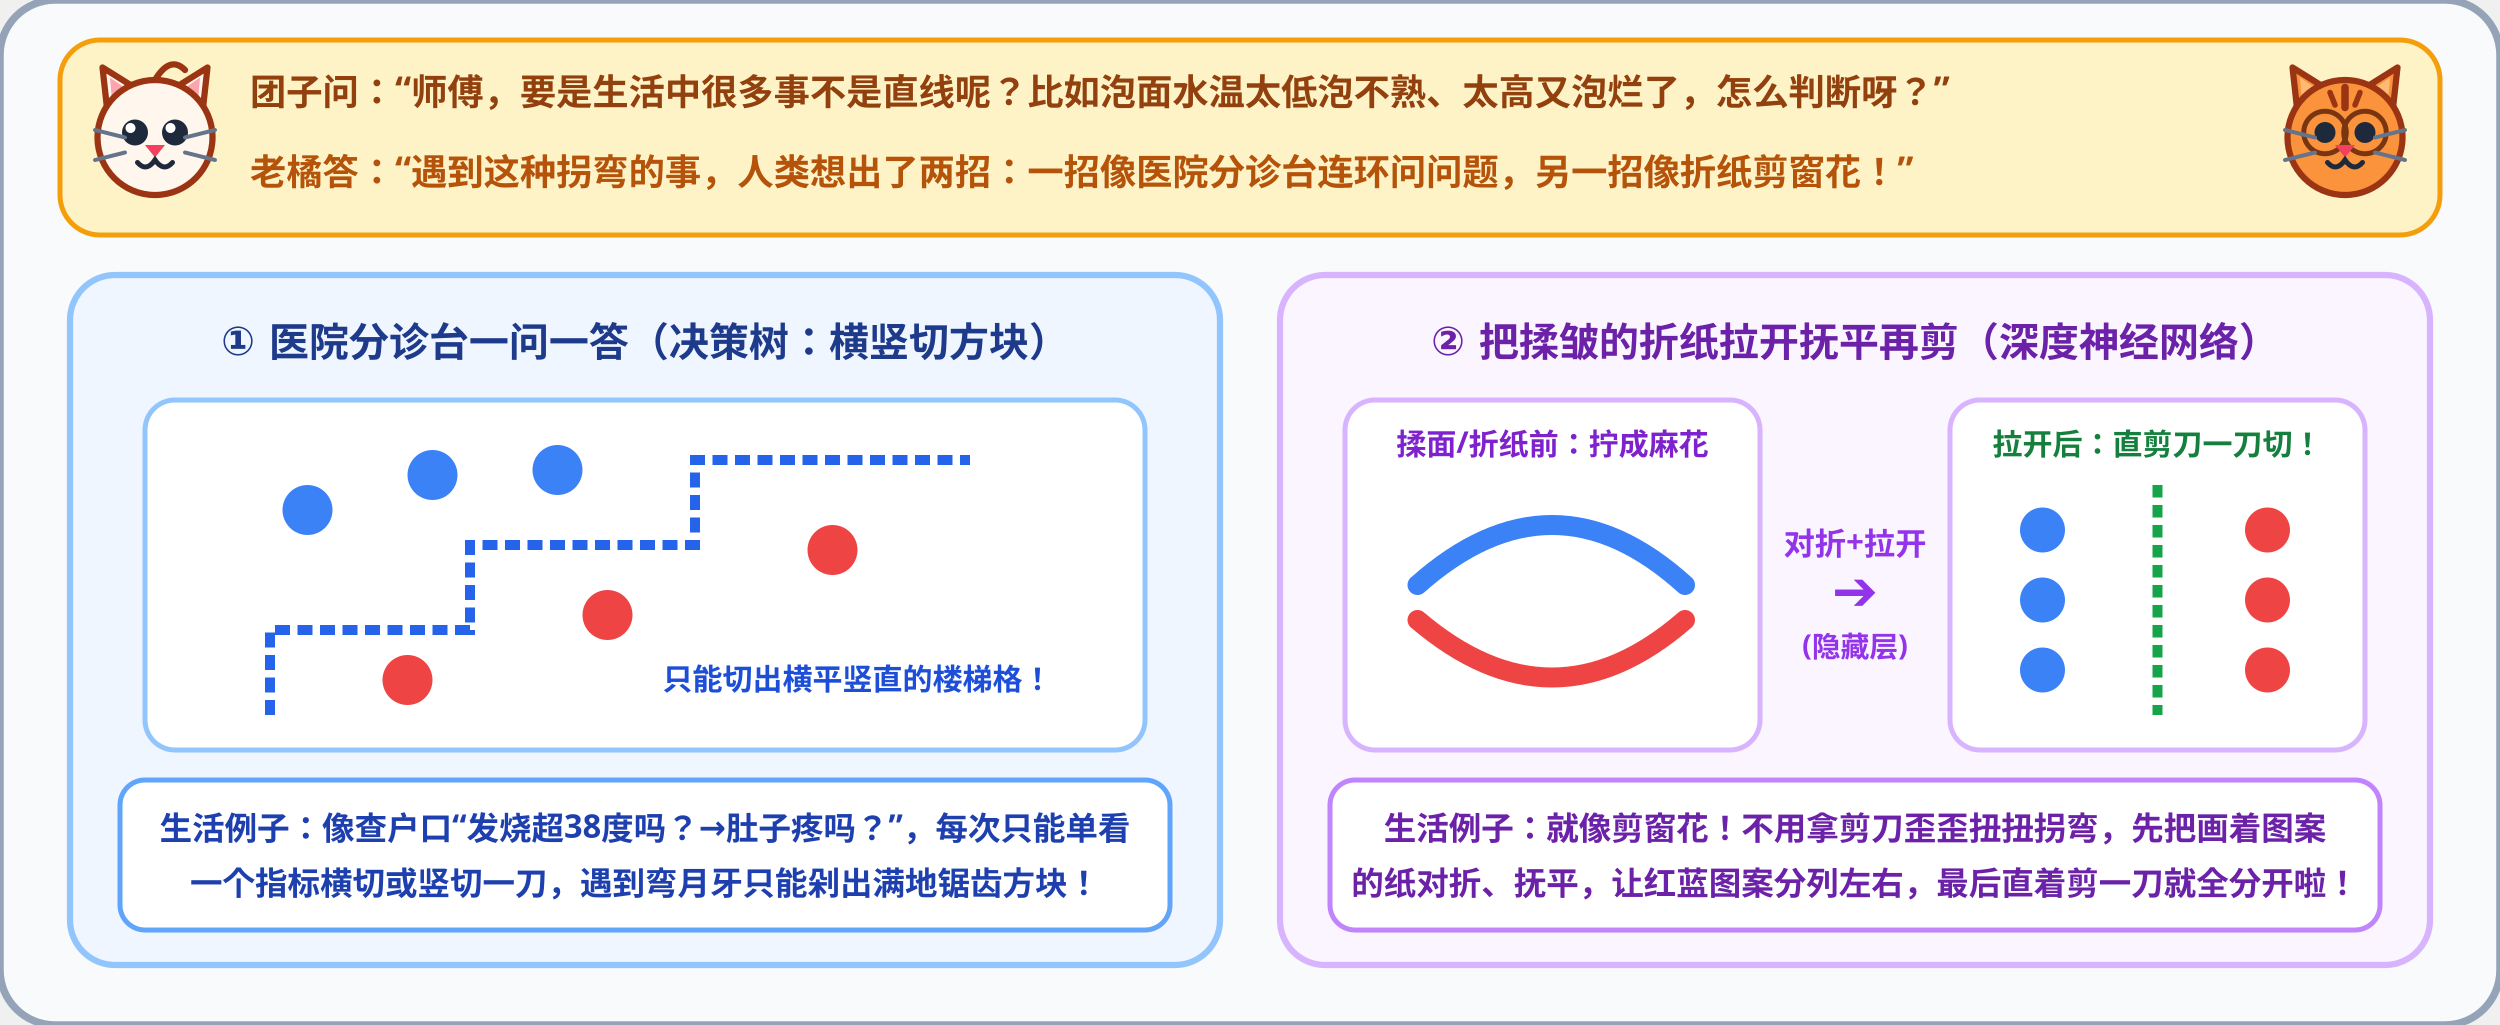
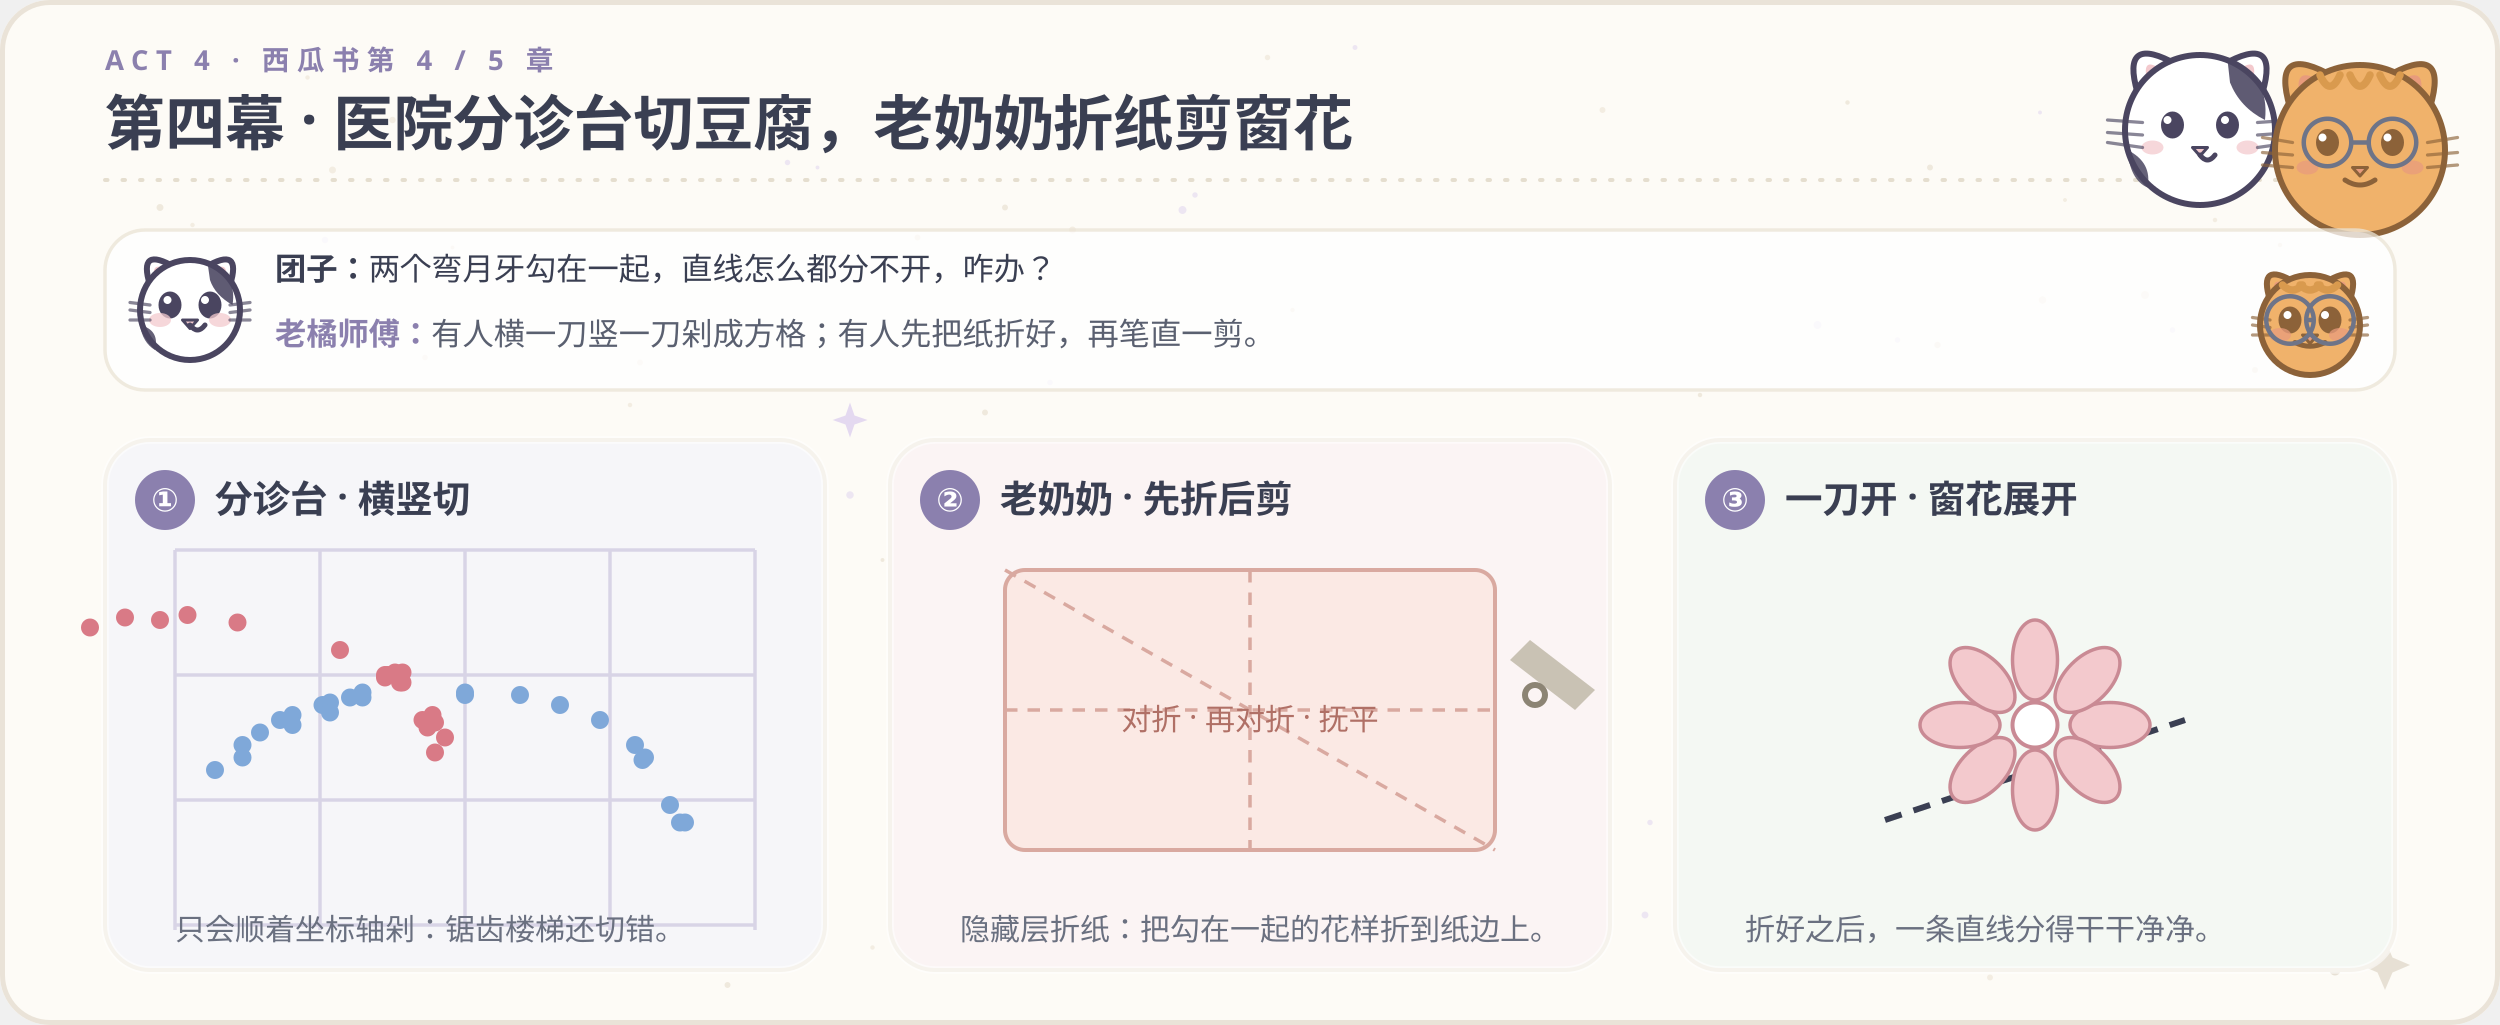
- <svg xmlns="http://www.w3.org/2000/svg" viewBox="0 0 1000 410" width="100%" height="auto" font-family="Microsoft YaHei, PingFang SC, sans-serif">
-   <rect width="1000" height="410" rx="22" fill="#F8FAFC" stroke="#94A3B8" stroke-width="3" />
-   <rect x="24" y="16" width="952" height="78" rx="16" fill="#FEF3C7" stroke="#F59E0B" stroke-width="2" />
-   <polygon points="43,45 41,27 57,37" fill="#FFF7ED" stroke="#9A3412" stroke-width="2.5" stroke-linejoin="round" />
-   <polygon points="81,45 83,27 67,37" fill="#FFF7ED" stroke="#9A3412" stroke-width="2.5" stroke-linejoin="round" />
-   <polygon points="45,43 44,31 54,38" fill="#FDA4AF" />
-   <polygon points="79,43 80,31 70,38" fill="#FDA4AF" />
-   <circle cx="62" cy="55" r="23" fill="#FFF7ED" stroke="#9A3412" stroke-width="2.5" />
-   <circle cx="54" cy="53" r="5.2" fill="#1E293B" />
-   <circle cx="70" cy="53" r="5.2" fill="#1E293B" />
-   <circle cx="52.2" cy="51.2" r="2.0" fill="#FFFFFF" />
-   <circle cx="68.2" cy="51.2" r="2.0" fill="#FFFFFF" />
-   <path d="M 62 32 Q 68 22 74 28" fill="none" stroke="#9A3412" stroke-width="2.5" stroke-linecap="round" />
-   <polygon points="58,58 66,58 62,63" fill="#F43F5E" />
-   <path d="M 55 65 Q 58.5 69 62 64 Q 65.5 69 69 65" fill="none" stroke="#1E293B" stroke-width="2" stroke-linecap="round" />
-   <line x1="50" y1="55" x2="38" y2="52" stroke="#64748B" stroke-width="1.6" stroke-linecap="round" />
-   <line x1="74" y1="55" x2="86" y2="52" stroke="#64748B" stroke-width="1.6" stroke-linecap="round" />
-   <line x1="50" y1="61" x2="38" y2="64" stroke="#64748B" stroke-width="1.6" stroke-linecap="round" />
-   <line x1="74" y1="61" x2="86" y2="64" stroke="#64748B" stroke-width="1.6" stroke-linecap="round" />
-   <text x="100" y="42" font-size="14.5" font-weight="bold" fill="#92400E">团子问：“师傅，要是生活中很多事不是直线呢？比如泡面水温太低泡不熟、太高又泡烂了，怎么判断呀？”</text>
-   <polygon points="919,45 917,27 933,37" fill="#FB923C" stroke="#9A3412" stroke-width="2.5" stroke-linejoin="round" />
-   <polygon points="957,45 959,27 943,37" fill="#FB923C" stroke="#9A3412" stroke-width="2.5" stroke-linejoin="round" />
-   <polygon points="921,43 920,31 930,38" fill="#FDBA74" />
-   <polygon points="955,43 956,31 946,38" fill="#FDBA74" />
-   <circle cx="938" cy="55" r="23" fill="#FB923C" stroke="#9A3412" stroke-width="2.5" />
-   <line x1="938" y1="35" x2="938" y2="43" stroke="#9A3412" stroke-width="3" stroke-linecap="round" />
-   <line x1="932" y1="37" x2="934" y2="42" stroke="#9A3412" stroke-width="2.2" stroke-linecap="round" />
-   <line x1="944" y1="37" x2="942" y2="42" stroke="#9A3412" stroke-width="2.2" stroke-linecap="round" />
-   <circle cx="930" cy="53" r="4.2" fill="#1E293B" />
-   <circle cx="946" cy="53" r="4.2" fill="#1E293B" />
-   <circle cx="930" cy="53" r="8.5" fill="none" stroke="#78350F" stroke-width="2" />
-   <circle cx="946" cy="53" r="8.5" fill="none" stroke="#78350F" stroke-width="2" />
-   <line x1="938.5" y1="53" x2="937.5" y2="53" stroke="#78350F" stroke-width="2" />
-   <polygon points="934,58 942,58 938,63" fill="#F43F5E" />
-   <path d="M 931 65 Q 934.5 69 938 64 Q 941.5 69 945 65" fill="none" stroke="#1E293B" stroke-width="2" stroke-linecap="round" />
-   <line x1="926" y1="55" x2="914" y2="52" stroke="#64748B" stroke-width="1.6" stroke-linecap="round" />
-   <line x1="950" y1="55" x2="962" y2="52" stroke="#64748B" stroke-width="1.6" stroke-linecap="round" />
-   <line x1="926" y1="61" x2="914" y2="64" stroke="#64748B" stroke-width="1.6" stroke-linecap="round" />
-   <line x1="950" y1="61" x2="962" y2="64" stroke="#64748B" stroke-width="1.6" stroke-linecap="round" />
-   <text x="100" y="74" font-size="14.5" font-weight="bold" fill="#B45309">老橘答：“遇到这种拐弯的事，人类想出了两招：一招像医院分诊台连环问问题，另一招像折纸剪窗花！”</text>
-   <g transform="translate(28, 110)">
-     <rect width="460" height="276" rx="18" fill="#EFF6FF" stroke="#93C5FD" stroke-width="2.5" />
-     <text x="230" y="32" text-anchor="middle" font-size="16" font-weight="bold" fill="#1E3A8A">① 医院分诊台一问一答（决策树：横竖切方块）</text>
-     <rect x="30" y="50" width="400" height="140" rx="12" fill="#FFFFFF" stroke="#93C5FD" stroke-width="2" />
-     <path d="M 80 176 L 80 142 L 160 142 L 160 108 L 250 108 L 250 74 L 360 74" fill="none" stroke="#2563EB" stroke-width="4" stroke-dasharray="6,3" />
-     <circle cx="95" cy="94" r="10" fill="#3B82F6" />
-     <circle cx="145" cy="80" r="10" fill="#3B82F6" />
-     <circle cx="195" cy="78" r="10" fill="#3B82F6" />
-     <circle cx="135" cy="162" r="10" fill="#EF4444" />
-     <circle cx="215" cy="136" r="10" fill="#EF4444" />
-     <circle cx="305" cy="110" r="10" fill="#EF4444" />
-     <text x="315" y="166" text-anchor="middle" font-size="12" font-weight="bold" fill="#1D4ED8">只能切出横平竖直的楼梯格！</text>
-     <rect x="20" y="202" width="420" height="60" rx="10" fill="#FFFFFF" stroke="#60A5FA" stroke-width="2" />
-     <text x="230" y="226" text-anchor="middle" font-size="13" font-weight="bold" fill="#1E40AF">生活例子：像查户口“发烧超38度吗？→肚子疼吗？”，每次只能单看</text>
-     <text x="230" y="248" text-anchor="middle" font-size="13" font-weight="bold" fill="#1E40AF">一个指标横切或竖切一刀，遇到弯月牙只能剁出满地锯齿方块！</text>
-   </g>
-   <g transform="translate(512, 110)">
-     <rect width="460" height="276" rx="18" fill="#FAF5FF" stroke="#D8B4FE" stroke-width="2.5" />
-     <text x="230" y="32" text-anchor="middle" font-size="16" font-weight="bold" fill="#6B21A8">② 把揉皱的折纸拉开抚平再剪（深度神经网络）</text>
-     <rect x="26" y="50" width="166" height="140" rx="12" fill="#FFFFFF" stroke="#D8B4FE" stroke-width="2" />
-     <text x="109" y="72" text-anchor="middle" font-size="12" font-weight="bold" fill="#7E22CE">揉面/折纸前：拧成麻花</text>
-     <path d="M 55 124 Q 109 76 162 124" fill="none" stroke="#3B82F6" stroke-width="8" stroke-linecap="round" />
-     <path d="M 55 138 Q 109 184 162 138" fill="none" stroke="#EF4444" stroke-width="8" stroke-linecap="round" />
-     <text x="230" y="112" text-anchor="middle" font-size="12.5" font-weight="bold" fill="#9333EA">对折+拉开</text>
-     <text x="230" y="134" text-anchor="middle" font-size="22" font-weight="bold" fill="#9333EA">➔</text>
-     <text x="230" y="152" text-anchor="middle" font-size="11.5" font-weight="bold" fill="#9333EA">(隐藏层)</text>
-     <rect x="268" y="50" width="166" height="140" rx="12" fill="#FFFFFF" stroke="#D8B4FE" stroke-width="2" />
-     <text x="351" y="72" text-anchor="middle" font-size="12" font-weight="bold" fill="#15803D">拉开后：直剪刀一刀切！</text>
-     <circle cx="305" cy="102" r="9" fill="#3B82F6" />
-     <circle cx="305" cy="130" r="9" fill="#3B82F6" />
-     <circle cx="305" cy="158" r="9" fill="#3B82F6" />
-     <line x1="351" y1="84" x2="351" y2="176" stroke="#16A34A" stroke-width="4" stroke-dasharray="5,3" />
-     <circle cx="395" cy="102" r="9" fill="#EF4444" />
-     <circle cx="395" cy="130" r="9" fill="#EF4444" />
-     <circle cx="395" cy="158" r="9" fill="#EF4444" />
-     <rect x="20" y="202" width="420" height="60" rx="10" fill="#FFFFFF" stroke="#C084FC" stroke-width="2" />
-     <text x="230" y="226" text-anchor="middle" font-size="13" font-weight="bold" fill="#6B21A8">生活例子：就像剪窗花！不用拿剪刀歪歪扭扭拐弯，先把画着图案</text>
-     <text x="230" y="248" text-anchor="middle" font-size="13" font-weight="bold" fill="#6B21A8">的纸对折、抚平，让红蓝图案分列左右，最后直着剪一刀就全分开啦！</text>
-   </g>
+ <svg xmlns="http://www.w3.org/2000/svg" viewBox="0 0 1000 410" font-family="sans-serif">
+   <rect width="1000" height="410" rx="20" fill="#FDFBF6" />
+   <rect x="1" y="1" width="998" height="408" rx="19" fill="none" stroke="#EAE3D8" stroke-width="2" />
+   <circle cx="327" cy="67" r="0.8" fill="#EDE6F2" />
+   <circle cx="816" cy="45" r="0.8" fill="#EDE6F2" />
+   <circle cx="507" cy="23" r="1.1" fill="#F3EDE2" />
+   <circle cx="245" cy="225" r="1.5" fill="#EFE9DD" />
+   <circle cx="130" cy="96" r="1.3" fill="#EDE6F2" />
+   <circle cx="69" cy="239" r="1.6" fill="#EFE9DD" />
+   <circle cx="54" cy="346" r="1.1" fill="#F3EDE2" />
+   <circle cx="540" cy="233" r="1.5" fill="#EDE6F2" />
+   <circle cx="186" cy="237" r="1.0" fill="#EDE6F2" />
+   <circle cx="104" cy="289" r="0.8" fill="#EDE6F2" />
+   <circle cx="211" cy="276" r="1.4" fill="#F3EDE2" />
+   <circle cx="466" cy="372" r="1.0" fill="#F3EDE2" />
+   <circle cx="790" cy="283" r="0.9" fill="#EFE9DD" />
+   <circle cx="303" cy="203" r="1.4" fill="#F3EDE2" />
+   <circle cx="291" cy="394" r="1.2" fill="#EFE9DD" />
+   <circle cx="170" cy="143" r="1.1" fill="#F3EDE2" />
+   <circle cx="955" cy="39" r="1.3" fill="#EDE6F2" />
+   <circle cx="869" cy="132" r="1.1" fill="#EDE6F2" />
+   <circle cx="497" cy="322" r="1.5" fill="#EFE9DD" />
+   <circle cx="938" cy="195" r="0.9" fill="#EDE6F2" />
+   <circle cx="727" cy="130" r="1.6" fill="#EDE6F2" />
+   <circle cx="817" cy="120" r="1.5" fill="#F3EDE2" />
+   <circle cx="349" cy="379" r="0.9" fill="#F3EDE2" />
+   <circle cx="123" cy="31" r="0.9" fill="#F3EDE2" />
+   <circle cx="252" cy="162" r="0.9" fill="#F3EDE2" />
+   <circle cx="450" cy="224" r="1.5" fill="#EFE9DD" />
+   <circle cx="858" cy="118" r="1.6" fill="#F3EDE2" />
+   <circle cx="680" cy="158" r="0.9" fill="#EFE9DD" />
+   <circle cx="181" cy="99" r="0.8" fill="#EFE9DD" />
+   <circle cx="826" cy="80" r="0.8" fill="#F3EDE2" />
+   <circle cx="420" cy="153" r="1.1" fill="#EDE6F2" />
+   <circle cx="131" cy="347" r="1.3" fill="#EDE6F2" />
+   <circle cx="736" cy="188" r="1.4" fill="#EDE6F2" />
+   <circle cx="394" cy="165" r="1.2" fill="#EFE9DD" />
+   <circle cx="402" cy="83" r="1.2" fill="#EFE9DD" />
+   <circle cx="116" cy="245" r="0.8" fill="#EFE9DD" />
+   <circle cx="157" cy="48" r="1.3" fill="#F3EDE2" />
+   <circle cx="77" cy="90" r="0.9" fill="#F3EDE2" />
+   <circle cx="256" cy="145" r="1.2" fill="#F3EDE2" />
+   <circle cx="122" cy="200" r="1.2" fill="#F3EDE2" />
+   <circle cx="315" cy="65" r="1.1" fill="#EDE6F2" />
+   <circle cx="269" cy="335" r="1.2" fill="#EFE9DD" />
+   <circle cx="210" cy="383" r="0.9" fill="#F3EDE2" />
+   <circle cx="542" cy="19" r="1.0" fill="#EDE6F2" />
+   <circle cx="641" cy="44" r="1.2" fill="#F3EDE2" />
+   <circle cx="902" cy="148" r="1.2" fill="#EFE9DD" />
+   <circle cx="775" cy="138" r="1.3" fill="#EFE9DD" />
+   <circle cx="784" cy="307" r="1.4" fill="#EFE9DD" />
+   <circle cx="813" cy="300" r="1.0" fill="#EFE9DD" />
+   <circle cx="493" cy="296" r="1.4" fill="#EFE9DD" />
+   <circle cx="473" cy="84" r="1.6" fill="#EDE6F2" />
+   <circle cx="448" cy="377" r="1.6" fill="#F3EDE2" />
+   <circle cx="367" cy="95" r="1.2" fill="#EFE9DD" />
+   <circle cx="340" cy="198" r="1.5" fill="#EDE6F2" />
+   <circle cx="480" cy="265" r="0.9" fill="#EDE6F2" />
+   <circle cx="658" cy="366" r="1.4" fill="#EDE6F2" />
+   <circle cx="478" cy="78" r="1.1" fill="#EDE6F2" />
+   <circle cx="796" cy="391" r="1.2" fill="#F3EDE2" />
+   <circle cx="739" cy="41" r="0.9" fill="#EFE9DD" />
+   <circle cx="133" cy="68" r="1.4" fill="#F3EDE2" />
+   <circle cx="152" cy="334" r="1.3" fill="#F3EDE2" />
+   <circle cx="353" cy="224" r="0.8" fill="#EFE9DD" />
+   <circle cx="795" cy="294" r="1.2" fill="#EFE9DD" />
+   <circle cx="927" cy="179" r="1.5" fill="#EFE9DD" />
+   <circle cx="216" cy="107" r="1.2" fill="#F3EDE2" />
+   <circle cx="759" cy="136" r="1.1" fill="#EDE6F2" />
+   <circle cx="137" cy="367" r="1.5" fill="#F3EDE2" />
+   <circle cx="660" cy="329" r="1.1" fill="#EDE6F2" />
+   <circle cx="911" cy="206" r="0.9" fill="#EDE6F2" />
+   <circle cx="510" cy="352" r="1.3" fill="#EFE9DD" />
+   <circle cx="772" cy="67" r="1.2" fill="#EFE9DD" />
+   <circle cx="722" cy="227" r="1.3" fill="#F3EDE2" />
+   <circle cx="530" cy="198" r="1.5" fill="#EFE9DD" />
+   <circle cx="64" cy="83" r="1.4" fill="#EFE9DD" />
+   <circle cx="508" cy="229" r="1.2" fill="#EFE9DD" />
+   <circle cx="611" cy="207" r="1.0" fill="#EDE6F2" />
+   <circle cx="281" cy="208" r="1.2" fill="#F3EDE2" />
+   <circle cx="252" cy="214" r="1.5" fill="#F3EDE2" />
+   <circle cx="886" cy="88" r="0.9" fill="#F3EDE2" />
+   <circle cx="128" cy="182" r="1.3" fill="#EFE9DD" />
+   <circle cx="429" cy="92" r="1.4" fill="#F3EDE2" />
+   <circle cx="891" cy="69" r="1.3" fill="#EDE6F2" />
+   <circle cx="368" cy="108" r="1.6" fill="#EFE9DD" />
+   <circle cx="224" cy="383" r="1.5" fill="#F3EDE2" />
+   <circle cx="168" cy="271" r="0.9" fill="#EFE9DD" />
+   <circle cx="433" cy="211" r="1.1" fill="#F3EDE2" />
+   <circle cx="359" cy="44" r="0.8" fill="#F3EDE2" />
+   <circle cx="553" cy="182" r="1.1" fill="#EFE9DD" />
+   <circle cx="517" cy="124" r="0.9" fill="#EFE9DD" />
+   <circle cx="912" cy="98" r="0.9" fill="#EFE9DD" />
+   <path d="M 954 376 l 3 7 7 3 -7 3 -3 7 -3 -7 -7 -3 7 -3 z" fill="#E7E0D4" />
+   <circle cx="934" cy="388" r="2.2" fill="#E7E0D4" />
+   <text x="42" y="28" font-size="11" letter-spacing="3" fill="#8B80AE" font-family="'LXGW WenKai','WenKai','STKaiti','KaiTi','PingFang SC','Microsoft YaHei',sans-serif" font-weight="600">ACT 4 · 西瓜书第 4 / 5 章</text>
+   <text x="42" y="58" font-size="24" fill="#3A3F52" font-family="'LXGW WenKai','WenKai','STKaiti','KaiTi','PingFang SC','Microsoft YaHei',sans-serif" font-weight="600">第四幕 · 医院分诊台切豆腐，老奶奶折纸剪窗花</text>
+   <line x1="42" y1="72" x2="958" y2="72" stroke="#E5DECF" stroke-width="1.6" stroke-dasharray="1 6" stroke-linecap="round" />
+   <path d="M 855 37 Q 848 13 871 26 Z" fill="#FFFFFF" stroke="#4A4560" stroke-width="2.4" stroke-linejoin="round" />
+   <path d="M 905 37 Q 912 13 889 26 Z" fill="#FFFFFF" stroke="#4A4560" stroke-width="2.4" stroke-linejoin="round" />
+   <path d="M 859 33 Q 856 21 866 29 Z" fill="#F3C9CD" />
+   <path d="M 901 33 Q 904 21 894 29 Z" fill="#F3C9CD" />
+   <circle cx="880" cy="52" r="30" fill="#FFFFFF" stroke="#4A4560" stroke-width="2.4" />
+   <path d="M 891 24 Q 908 30 906 48 Q 896 43 892 33 Z" fill="#4A4560" opacity="0.88" />
+   <path d="M 851 60 Q 861 65 859 75 Q 852 72 851 60 Z" fill="#4A4560" opacity="0.85" />
+   <ellipse cx="869" cy="50" rx="4.6" ry="5.4" fill="#4A4560" />
+   <ellipse cx="891" cy="50" rx="4.6" ry="5.4" fill="#4A4560" />
+   <circle cx="867" cy="48" r="1.6" fill="#FFF" />
+   <circle cx="890" cy="48" r="1.6" fill="#FFF" />
+   <path d="M 877 59 h 6 l -3 3.4 z" fill="#F3C9CD" stroke="#4A4560" stroke-width="1.2" stroke-linejoin="round" />
+   <path d="M 880 62 q 3 4 6 0" fill="none" stroke="#4A4560" stroke-width="2" stroke-linecap="round" />
+   <ellipse cx="861" cy="59" rx="4.4" ry="2.8" fill="#F3C9CD" opacity="0.75" />
+   <ellipse cx="899" cy="59" rx="4.4" ry="2.8" fill="#F3C9CD" opacity="0.75" />
+   <line x1="857" y1="49" x2="843" y2="48" stroke="#4A4560" stroke-width="1.3" stroke-linecap="round" opacity="0.65" />
+   <line x1="857" y1="54" x2="843" y2="53" stroke="#4A4560" stroke-width="1.3" stroke-linecap="round" opacity="0.65" />
+   <line x1="857" y1="59" x2="843" y2="57" stroke="#4A4560" stroke-width="1.3" stroke-linecap="round" opacity="0.65" />
+   <line x1="903" y1="49" x2="917" y2="48" stroke="#4A4560" stroke-width="1.3" stroke-linecap="round" opacity="0.65" />
+   <line x1="903" y1="54" x2="917" y2="53" stroke="#4A4560" stroke-width="1.3" stroke-linecap="round" opacity="0.65" />
+   <line x1="903" y1="59" x2="917" y2="57" stroke="#4A4560" stroke-width="1.3" stroke-linecap="round" opacity="0.65" />
+   <path d="M 916 43 Q 908 16 934 31 Z" fill="#F0B26B" stroke="#8C6239" stroke-width="2.4" stroke-linejoin="round" />
+   <path d="M 972 43 Q 980 16 954 31 Z" fill="#F0B26B" stroke="#8C6239" stroke-width="2.4" stroke-linejoin="round" />
+   <path d="M 920 39 Q 917 25 929 33 Z" fill="#E89B7C" />
+   <path d="M 968 39 Q 971 25 959 33 Z" fill="#E89B7C" />
+   <circle cx="944" cy="60" r="34" fill="#F0B26B" stroke="#8C6239" stroke-width="2.4" />
+   <path d="M 928 30 Q 932 39 936 30" fill="none" stroke="#D99A4E" stroke-width="3" stroke-linecap="round" />
+   <path d="M 940 30 Q 944 39 948 30" fill="none" stroke="#D99A4E" stroke-width="3" stroke-linecap="round" />
+   <path d="M 952 30 Q 956 39 960 30" fill="none" stroke="#D99A4E" stroke-width="3" stroke-linecap="round" />
+   <ellipse cx="931" cy="57" rx="4.6" ry="5.4" fill="#8C6239" />
+   <ellipse cx="957" cy="57" rx="4.6" ry="5.4" fill="#8C6239" />
+   <circle cx="929" cy="55" r="1.6" fill="#FFF" />
+   <circle cx="955" cy="55" r="1.6" fill="#FFF" />
+   <path d="M 941 67 h 6 l -3 3.4 z" fill="#E89B7C" stroke="#8C6239" stroke-width="1.2" stroke-linejoin="round" />
+   <path d="M 938 72 Q 944 76 950 72" fill="none" stroke="#8C6239" stroke-width="2" stroke-linecap="round" />
+   <ellipse cx="923" cy="67" rx="4.4" ry="2.8" fill="#E89B7C" opacity="0.75" />
+   <ellipse cx="965" cy="67" rx="4.4" ry="2.8" fill="#E89B7C" opacity="0.75" />
+   <line x1="917" y1="57" x2="905" y2="55" stroke="#8C6239" stroke-width="1.3" stroke-linecap="round" opacity="0.65" />
+   <line x1="917" y1="62" x2="905" y2="61" stroke="#8C6239" stroke-width="1.3" stroke-linecap="round" opacity="0.65" />
+   <line x1="917" y1="67" x2="905" y2="66" stroke="#8C6239" stroke-width="1.3" stroke-linecap="round" opacity="0.65" />
+   <line x1="971" y1="57" x2="983" y2="55" stroke="#8C6239" stroke-width="1.3" stroke-linecap="round" opacity="0.65" />
+   <line x1="971" y1="62" x2="983" y2="61" stroke="#8C6239" stroke-width="1.3" stroke-linecap="round" opacity="0.65" />
+   <line x1="971" y1="67" x2="983" y2="66" stroke="#8C6239" stroke-width="1.3" stroke-linecap="round" opacity="0.65" />
+   <circle cx="931" cy="57" r="9.5" fill="none" stroke="#6E7488" stroke-width="1.8" />
+   <circle cx="957" cy="57" r="9.5" fill="none" stroke="#6E7488" stroke-width="1.8" />
+   <path d="M 941 57 h 7" stroke="#6E7488" stroke-width="1.8" />
+   <rect x="42" y="92" width="916" height="64" rx="16" fill="#FFFFFF" opacity="0.75" stroke="#EBE4D6" stroke-width="1.4" />
+   <path d="M 60 114 Q 55 98 70 107 Z" fill="#FFFFFF" stroke="#4A4560" stroke-width="2.4" stroke-linejoin="round" />
+   <path d="M 92 114 Q 97 98 82 107 Z" fill="#FFFFFF" stroke="#4A4560" stroke-width="2.4" stroke-linejoin="round" />
+   <path d="M 62 112 Q 60 104 67 108 Z" fill="#F3C9CD" />
+   <path d="M 90 112 Q 92 104 85 108 Z" fill="#F3C9CD" />
+   <circle cx="76" cy="124" r="20" fill="#FFFFFF" stroke="#4A4560" stroke-width="2.4" />
+   <path d="M 83 105 Q 95 110 93 122 Q 86 118 84 112 Z" fill="#4A4560" opacity="0.88" />
+   <path d="M 56 130 Q 64 132 62 140 Q 57 137 56 130 Z" fill="#4A4560" opacity="0.85" />
+   <ellipse cx="68" cy="122" rx="4.6" ry="5.4" fill="#4A4560" />
+   <ellipse cx="84" cy="122" rx="4.6" ry="5.4" fill="#4A4560" />
+   <circle cx="67" cy="120" r="1.6" fill="#FFF" />
+   <circle cx="82" cy="120" r="1.6" fill="#FFF" />
+   <path d="M 73 128 h 6 l -3 3.4 z" fill="#F3C9CD" stroke="#4A4560" stroke-width="1.2" stroke-linejoin="round" />
+   <path d="M 76 130 q 3 4 6 0" fill="none" stroke="#4A4560" stroke-width="2" stroke-linecap="round" />
+   <ellipse cx="64" cy="128" rx="4.4" ry="2.8" fill="#F3C9CD" opacity="0.75" />
+   <ellipse cx="88" cy="128" rx="4.4" ry="2.8" fill="#F3C9CD" opacity="0.75" />
+   <line x1="60" y1="122" x2="52" y2="121" stroke="#4A4560" stroke-width="1.3" stroke-linecap="round" opacity="0.65" />
+   <line x1="60" y1="125" x2="52" y2="124" stroke="#4A4560" stroke-width="1.3" stroke-linecap="round" opacity="0.65" />
+   <line x1="60" y1="128" x2="52" y2="128" stroke="#4A4560" stroke-width="1.3" stroke-linecap="round" opacity="0.65" />
+   <line x1="92" y1="122" x2="100" y2="121" stroke="#4A4560" stroke-width="1.3" stroke-linecap="round" opacity="0.65" />
+   <line x1="92" y1="125" x2="100" y2="124" stroke="#4A4560" stroke-width="1.3" stroke-linecap="round" opacity="0.65" />
+   <line x1="92" y1="128" x2="100" y2="128" stroke="#4A4560" stroke-width="1.3" stroke-linecap="round" opacity="0.65" />
+   <text x="110" y="112" font-size="12.5" fill="#3A3F52" font-family="'LXGW WenKai','WenKai','STKaiti','KaiTi','PingFang SC','Microsoft YaHei',sans-serif">
+     <tspan font-weight="600">团子：</tspan>两个弯月牙勾在一起，直线怎么都分不开，咋办？</text>
+   <path d="M 908 120 Q 903 104 918 113 Z" fill="#F0B26B" stroke="#8C6239" stroke-width="2.4" stroke-linejoin="round" />
+   <path d="M 940 120 Q 945 104 930 113 Z" fill="#F0B26B" stroke="#8C6239" stroke-width="2.4" stroke-linejoin="round" />
+   <path d="M 910 118 Q 908 110 915 114 Z" fill="#E89B7C" />
+   <path d="M 938 118 Q 940 110 933 114 Z" fill="#E89B7C" />
+   <circle cx="924" cy="130" r="20" fill="#F0B26B" stroke="#8C6239" stroke-width="2.4" />
+   <path d="M 913 114 Q 917 118 921 114" fill="none" stroke="#D99A4E" stroke-width="3" stroke-linecap="round" />
+   <path d="M 920 114 Q 924 118 928 114" fill="none" stroke="#D99A4E" stroke-width="3" stroke-linecap="round" />
+   <path d="M 927 114 Q 931 118 935 114" fill="none" stroke="#D99A4E" stroke-width="3" stroke-linecap="round" />
+   <ellipse cx="916" cy="128" rx="4.6" ry="5.4" fill="#8C6239" />
+   <ellipse cx="932" cy="128" rx="4.6" ry="5.4" fill="#8C6239" />
+   <circle cx="915" cy="126" r="1.6" fill="#FFF" />
+   <circle cx="930" cy="126" r="1.6" fill="#FFF" />
+   <path d="M 921 134 h 6 l -3 3.4 z" fill="#E89B7C" stroke="#8C6239" stroke-width="1.2" stroke-linejoin="round" />
+   <path d="M 918 137 Q 924 140 930 137" fill="none" stroke="#8C6239" stroke-width="2" stroke-linecap="round" />
+   <ellipse cx="912" cy="134" rx="4.4" ry="2.8" fill="#E89B7C" opacity="0.75" />
+   <ellipse cx="936" cy="134" rx="4.4" ry="2.8" fill="#E89B7C" opacity="0.75" />
+   <line x1="908" y1="128" x2="901" y2="127" stroke="#8C6239" stroke-width="1.3" stroke-linecap="round" opacity="0.65" />
+   <line x1="908" y1="131" x2="901" y2="130" stroke="#8C6239" stroke-width="1.3" stroke-linecap="round" opacity="0.65" />
+   <line x1="908" y1="134" x2="901" y2="134" stroke="#8C6239" stroke-width="1.3" stroke-linecap="round" opacity="0.65" />
+   <line x1="940" y1="128" x2="947" y2="127" stroke="#8C6239" stroke-width="1.3" stroke-linecap="round" opacity="0.65" />
+   <line x1="940" y1="131" x2="947" y2="130" stroke="#8C6239" stroke-width="1.3" stroke-linecap="round" opacity="0.65" />
+   <line x1="940" y1="134" x2="947" y2="134" stroke="#8C6239" stroke-width="1.3" stroke-linecap="round" opacity="0.65" />
+   <circle cx="916" cy="128" r="9.5" fill="none" stroke="#6E7488" stroke-width="1.8" />
+   <circle cx="932" cy="128" r="9.5" fill="none" stroke="#6E7488" stroke-width="1.8" />
+   <path d="M 926 128 h -4" stroke="#6E7488" stroke-width="1.8" />
+   <text x="110" y="138" font-size="12.5" fill="#5A6070" font-family="'LXGW WenKai','WenKai','STKaiti','KaiTi','PingFang SC','Microsoft YaHei',sans-serif">
+     <tspan font-weight="600" fill="#8B80AE">老橘师傅：</tspan>有人横一刀竖一刀剁成方格；有人先把纸折好，再笔直一剪。</text>
+   <rect x="42" y="176" width="288" height="212" rx="18" fill="#F6F6F9" stroke="#EBE4D6" stroke-width="1.6" />
+   <rect x="42" y="176" width="288" height="212" rx="18" fill="none" stroke="#FFFFFF" stroke-width="3" opacity="0.55" />
+   <circle cx="66" cy="200" r="12" fill="#8B80AE" />
+   <text x="66" y="204.5" font-size="13" fill="#FFFFFF" text-anchor="middle" font-family="'LXGW WenKai','WenKai','STKaiti','KaiTi','PingFang SC','Microsoft YaHei',sans-serif" font-weight="600">①</text>
+   <text x="86" y="205" font-size="15" fill="#3A3F52" font-family="'LXGW WenKai','WenKai','STKaiti','KaiTi','PingFang SC','Microsoft YaHei',sans-serif" font-weight="600">分诊台 · 横竖切</text>
+   <line x1="70" y1="220" x2="70" y2="372" stroke="#D8D4E6" stroke-width="1.4" />
+   <line x1="128" y1="220" x2="128" y2="372" stroke="#D8D4E6" stroke-width="1.4" />
+   <line x1="186" y1="220" x2="186" y2="372" stroke="#D8D4E6" stroke-width="1.4" />
+   <line x1="244" y1="220" x2="244" y2="372" stroke="#D8D4E6" stroke-width="1.4" />
+   <line x1="302" y1="220" x2="302" y2="372" stroke="#D8D4E6" stroke-width="1.4" />
+   <line x1="70" y1="220" x2="302" y2="220" stroke="#D8D4E6" stroke-width="1.4" />
+   <line x1="70" y1="270" x2="302" y2="270" stroke="#D8D4E6" stroke-width="1.4" />
+   <line x1="70" y1="320" x2="302" y2="320" stroke="#D8D4E6" stroke-width="1.4" />
+   <line x1="70" y1="370" x2="302" y2="370" stroke="#D8D4E6" stroke-width="1.4" />
+   <circle cx="95" cy="249" r="3.6" fill="#D97A86" />
+   <circle cx="160" cy="273" r="3.6" fill="#D97A86" />
+   <circle cx="174" cy="289" r="3.6" fill="#D97A86" />
+   <circle cx="36" cy="251" r="3.6" fill="#D97A86" />
+   <circle cx="158" cy="269" r="3.6" fill="#D97A86" />
+   <circle cx="75" cy="246" r="3.6" fill="#D97A86" />
+   <circle cx="-13" cy="306" r="3.6" fill="#D97A86" />
+   <circle cx="136" cy="260" r="3.6" fill="#D97A86" />
+   <circle cx="-13" cy="293" r="3.6" fill="#D97A86" />
+   <circle cx="-16" cy="298" r="3.6" fill="#D97A86" />
+   <circle cx="171" cy="291" r="3.6" fill="#D97A86" />
+   <circle cx="169" cy="288" r="3.6" fill="#D97A86" />
+   <circle cx="161" cy="269" r="3.6" fill="#D97A86" />
+   <circle cx="154" cy="271" r="3.6" fill="#D97A86" />
+   <circle cx="155" cy="270" r="3.6" fill="#D97A86" />
+   <circle cx="154" cy="270" r="3.6" fill="#D97A86" />
+   <circle cx="173" cy="286" r="3.6" fill="#D97A86" />
+   <circle cx="-15" cy="297" r="3.6" fill="#D97A86" />
+   <circle cx="-10" cy="286" r="3.6" fill="#D97A86" />
+   <circle cx="161" cy="273" r="3.6" fill="#D97A86" />
+   <circle cx="178" cy="295" r="3.6" fill="#D97A86" />
+   <circle cx="50" cy="247" r="3.6" fill="#D97A86" />
+   <circle cx="64" cy="248" r="3.6" fill="#D97A86" />
+   <circle cx="174" cy="301" r="3.6" fill="#D97A86" />
+   <circle cx="186" cy="277" r="3.6" fill="#7FA8D9" />
+   <circle cx="97" cy="298" r="3.6" fill="#7FA8D9" />
+   <circle cx="274" cy="329" r="3.6" fill="#7FA8D9" />
+   <circle cx="272" cy="329" r="3.6" fill="#7FA8D9" />
+   <circle cx="186" cy="278" r="3.6" fill="#7FA8D9" />
+   <circle cx="129" cy="282" r="3.6" fill="#7FA8D9" />
+   <circle cx="117" cy="286" r="3.6" fill="#7FA8D9" />
+   <circle cx="208" cy="278" r="3.6" fill="#7FA8D9" />
+   <circle cx="254" cy="298" r="3.6" fill="#7FA8D9" />
+   <circle cx="140" cy="279" r="3.6" fill="#7FA8D9" />
+   <circle cx="104" cy="293" r="3.6" fill="#7FA8D9" />
+   <circle cx="258" cy="303" r="3.6" fill="#7FA8D9" />
+   <circle cx="132" cy="281" r="3.6" fill="#7FA8D9" />
+   <circle cx="97" cy="303" r="3.6" fill="#7FA8D9" />
+   <circle cx="132" cy="285" r="3.6" fill="#7FA8D9" />
+   <circle cx="224" cy="282" r="3.6" fill="#7FA8D9" />
+   <circle cx="145" cy="279" r="3.6" fill="#7FA8D9" />
+   <circle cx="86" cy="308" r="3.6" fill="#7FA8D9" />
+   <circle cx="257" cy="304" r="3.6" fill="#7FA8D9" />
+   <circle cx="145" cy="277" r="3.6" fill="#7FA8D9" />
+   <circle cx="117" cy="290" r="3.6" fill="#7FA8D9" />
+   <circle cx="112" cy="288" r="3.6" fill="#7FA8D9" />
+   <circle cx="240" cy="288" r="3.6" fill="#7FA8D9" />
+   <circle cx="268" cy="322" r="3.6" fill="#7FA8D9" />
+   <text x="70" y="376" font-size="12" fill="#6A7080" font-family="'LXGW WenKai','WenKai','STKaiti','KaiTi','PingFang SC','Microsoft YaHei',sans-serif">只会顺着坐标轴剁：锯齿楼梯还切错。</text>
+   <rect x="356" y="176" width="288" height="212" rx="18" fill="#FBF4F4" stroke="#EBE4D6" stroke-width="1.6" />
+   <rect x="356" y="176" width="288" height="212" rx="18" fill="none" stroke="#FFFFFF" stroke-width="3" opacity="0.55" />
+   <circle cx="380" cy="200" r="12" fill="#8B80AE" />
+   <text x="380" y="204.5" font-size="13" fill="#FFFFFF" text-anchor="middle" font-family="'LXGW WenKai','WenKai','STKaiti','KaiTi','PingFang SC','Microsoft YaHei',sans-serif" font-weight="600">②</text>
+   <text x="400" y="205" font-size="15" fill="#3A3F52" font-family="'LXGW WenKai','WenKai','STKaiti','KaiTi','PingFang SC','Microsoft YaHei',sans-serif" font-weight="600">老奶奶 · 先折后剪</text>
+   <rect x="402" y="228" width="196" height="112" rx="8" fill="#FBE9E4" stroke="#D9A9A0" stroke-width="1.6" />
+   <path d="M 402 228 L 598 340" stroke="#D9A9A0" stroke-width="1.4" stroke-dasharray="5 4" />
+   <path d="M 500 228 L 500 340" stroke="#D9A9A0" stroke-width="1.4" stroke-dasharray="5 4" />
+   <path d="M 402 284 L 598 284" stroke="#D9A9A0" stroke-width="1.4" stroke-dasharray="5 4" />
+   <text x="500" y="292" font-size="12" fill="#B07066" text-anchor="middle" font-family="'LXGW WenKai','WenKai','STKaiti','KaiTi','PingFang SC','Microsoft YaHei',sans-serif">对折 · 再对折 · 抚平</text>
+   <path d="M 612 256 l 26 20 -8 8 -26 -20 z" fill="#C9C2B4" />
+   <circle cx="614" cy="278" r="4" fill="none" stroke="#8C8474" stroke-width="2.4" />
+   <text x="384" y="376" font-size="12" fill="#6A7080" font-family="'LXGW WenKai','WenKai','STKaiti','KaiTi','PingFang SC','Microsoft YaHei',sans-serif">隐藏层折纸：把勾在一起的花样折到纸边上。</text>
+   <rect x="670" y="176" width="288" height="212" rx="18" fill="#F4F8F3" stroke="#EBE4D6" stroke-width="1.6" />
+   <rect x="670" y="176" width="288" height="212" rx="18" fill="none" stroke="#FFFFFF" stroke-width="3" opacity="0.55" />
+   <circle cx="694" cy="200" r="12" fill="#8B80AE" />
+   <text x="694" y="204.5" font-size="13" fill="#FFFFFF" text-anchor="middle" font-family="'LXGW WenKai','WenKai','STKaiti','KaiTi','PingFang SC','Microsoft YaHei',sans-serif" font-weight="600">③</text>
+   <text x="714" y="205" font-size="15" fill="#3A3F52" font-family="'LXGW WenKai','WenKai','STKaiti','KaiTi','PingFang SC','Microsoft YaHei',sans-serif" font-weight="600">一刀开 · 窗花展开</text>
+   <line x1="754" y1="328" x2="874" y2="288" stroke="#3A3F52" stroke-width="2.4" stroke-dasharray="7 5" />
+   <ellipse cx="844" cy="290" rx="16" ry="9" fill="#F3C9CD" stroke="#C98A94" stroke-width="1.4" transform="rotate(0 844 290)" />
+   <ellipse cx="835" cy="308" rx="16" ry="9" fill="#F3C9CD" stroke="#C98A94" stroke-width="1.4" transform="rotate(45 835 308)" />
+   <ellipse cx="814" cy="316" rx="16" ry="9" fill="#F3C9CD" stroke="#C98A94" stroke-width="1.4" transform="rotate(90 814 316)" />
+   <ellipse cx="793" cy="308" rx="16" ry="9" fill="#F3C9CD" stroke="#C98A94" stroke-width="1.4" transform="rotate(135 793 308)" />
+   <ellipse cx="784" cy="290" rx="16" ry="9" fill="#F3C9CD" stroke="#C98A94" stroke-width="1.4" transform="rotate(180 784 290)" />
+   <ellipse cx="793" cy="272" rx="16" ry="9" fill="#F3C9CD" stroke="#C98A94" stroke-width="1.4" transform="rotate(225 793 272)" />
+   <ellipse cx="814" cy="264" rx="16" ry="9" fill="#F3C9CD" stroke="#C98A94" stroke-width="1.4" transform="rotate(270 814 264)" />
+   <ellipse cx="835" cy="272" rx="16" ry="9" fill="#F3C9CD" stroke="#C98A94" stroke-width="1.4" transform="rotate(315 835 272)" />
+   <circle cx="814" cy="290" r="9" fill="#FFFFFF" stroke="#C98A94" stroke-width="1.6" />
+   <text x="698" y="376" font-size="12" fill="#6A7080" font-family="'LXGW WenKai','WenKai','STKaiti','KaiTi','PingFang SC','Microsoft YaHei',sans-serif">折好之后，一条直线分得干干净净。</text>
+   <path d="M 340 161.0 l 1.8 5.2 5.2 1.8 -5.2 1.8 -1.8 5.2 -1.8 -5.2 -5.2 -1.8 5.2 -1.8 z" fill="#E4D9F0" />
</svg>
